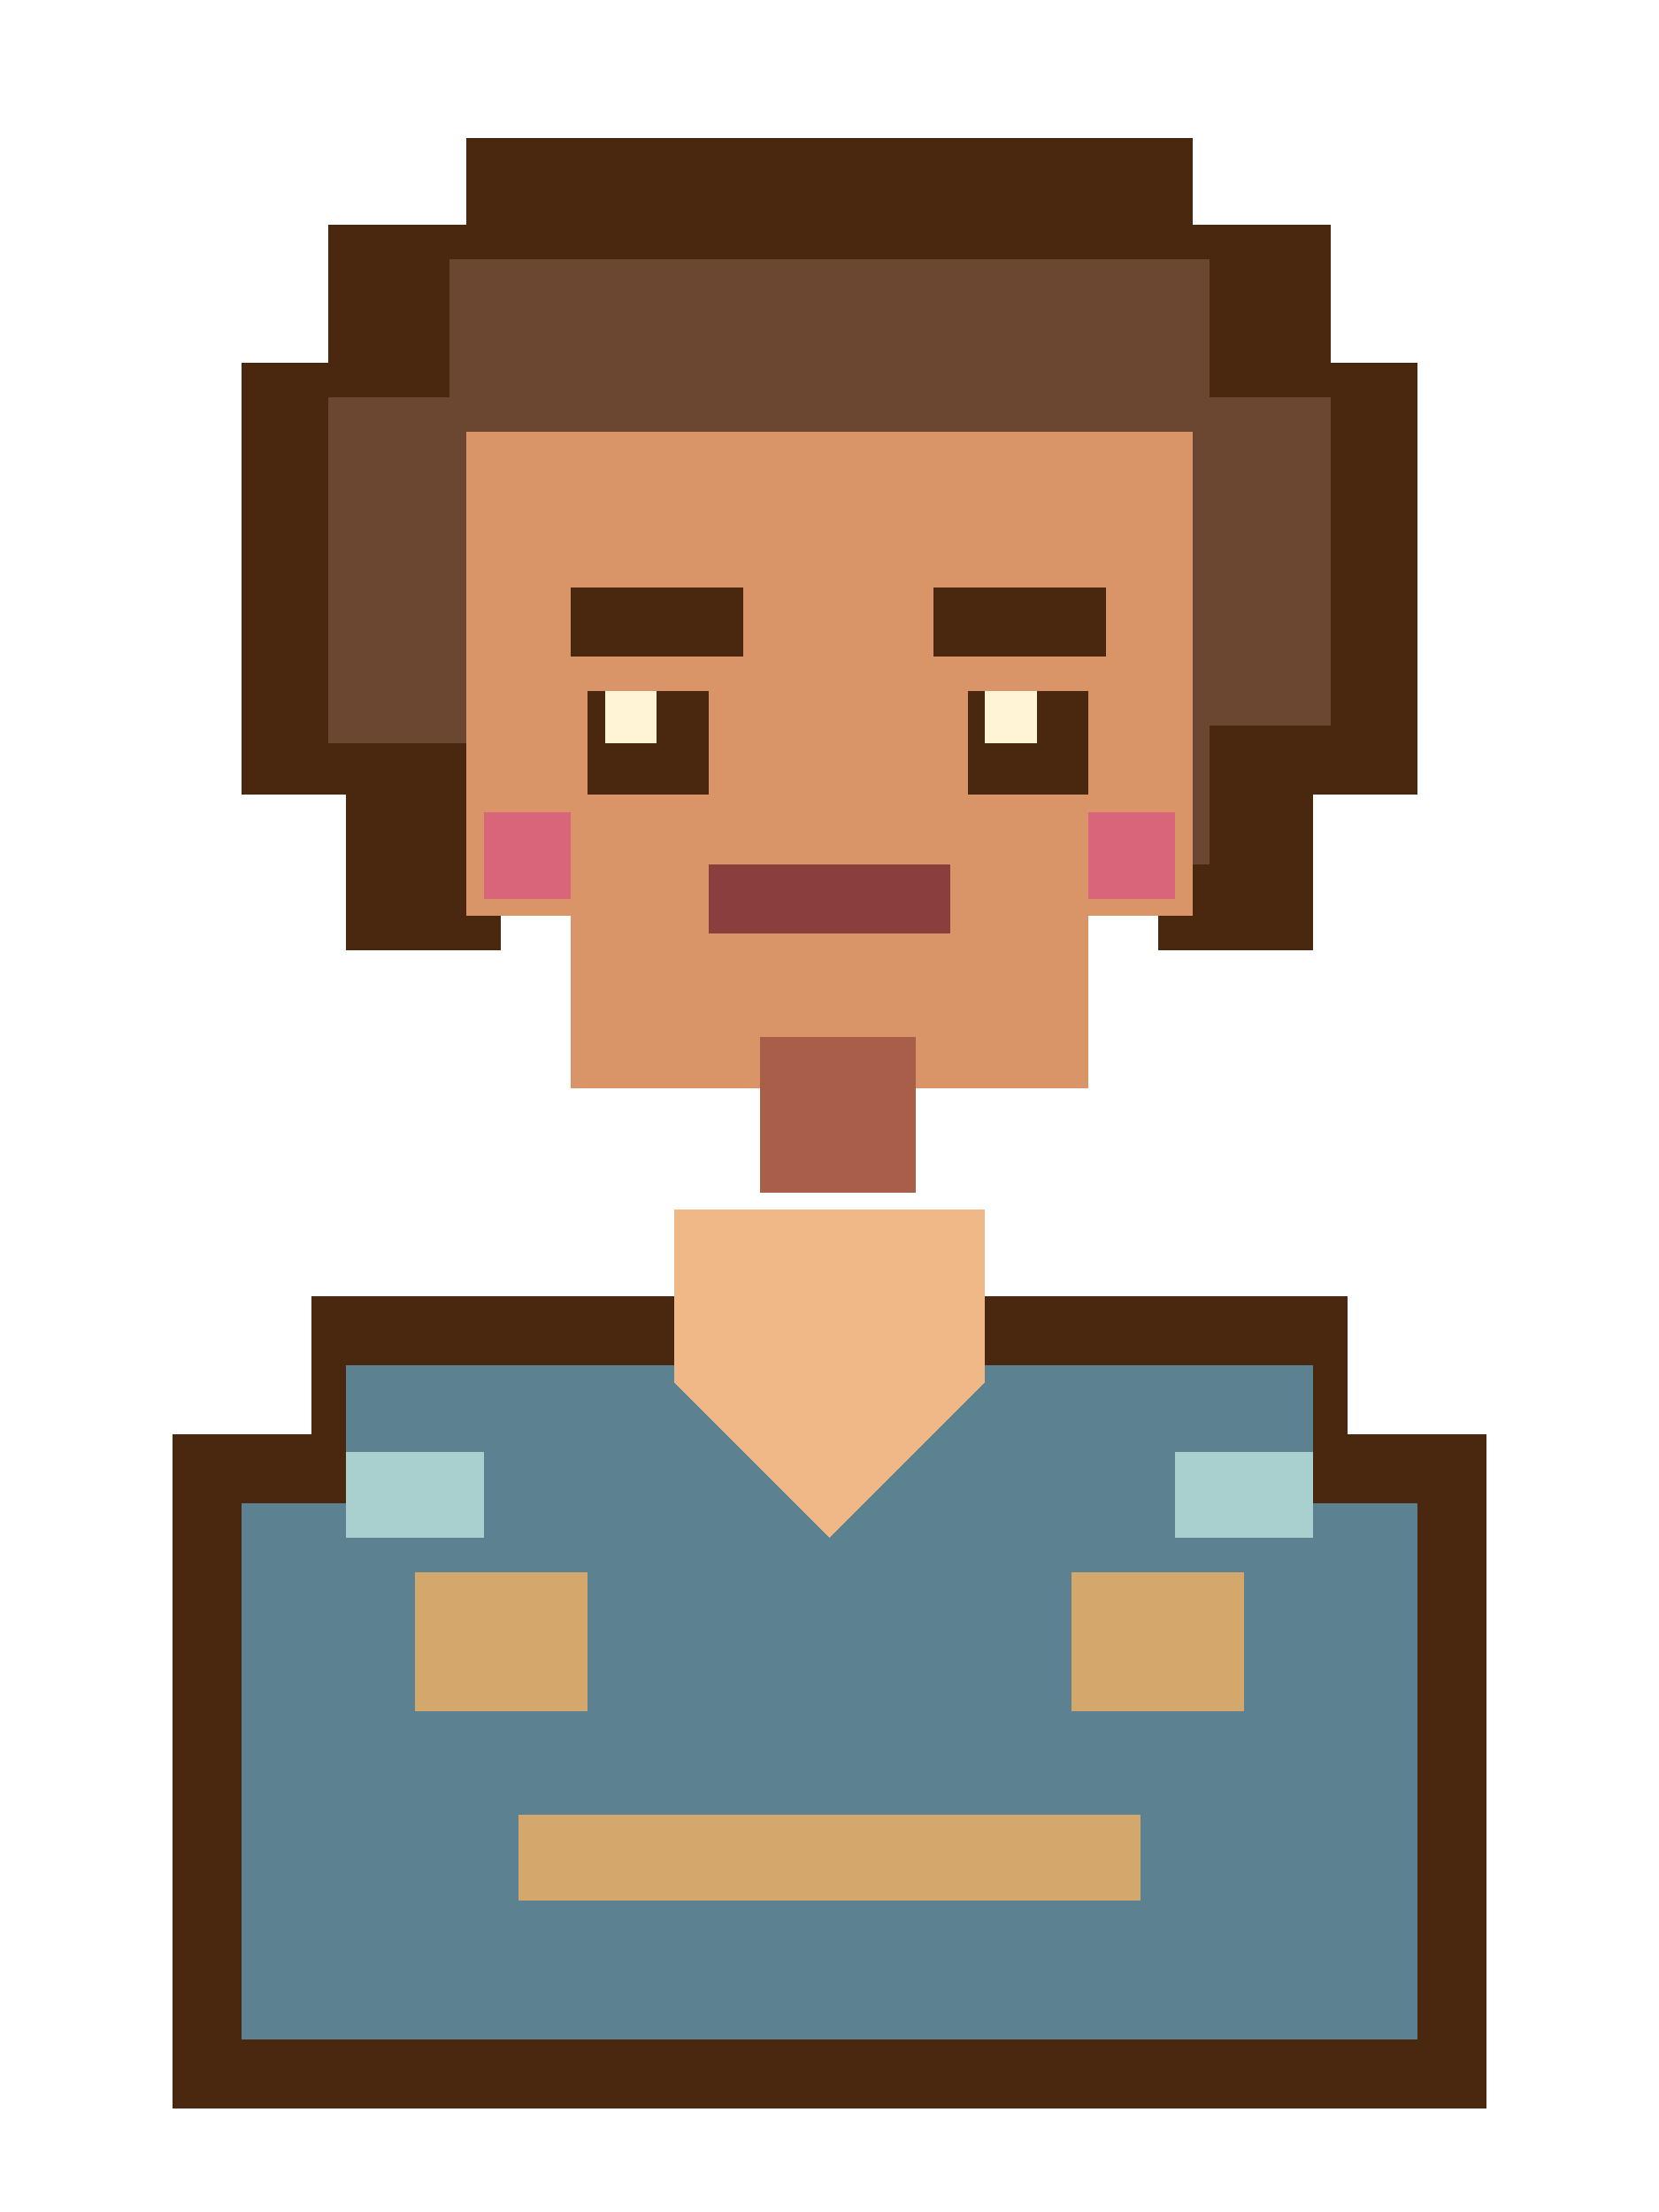
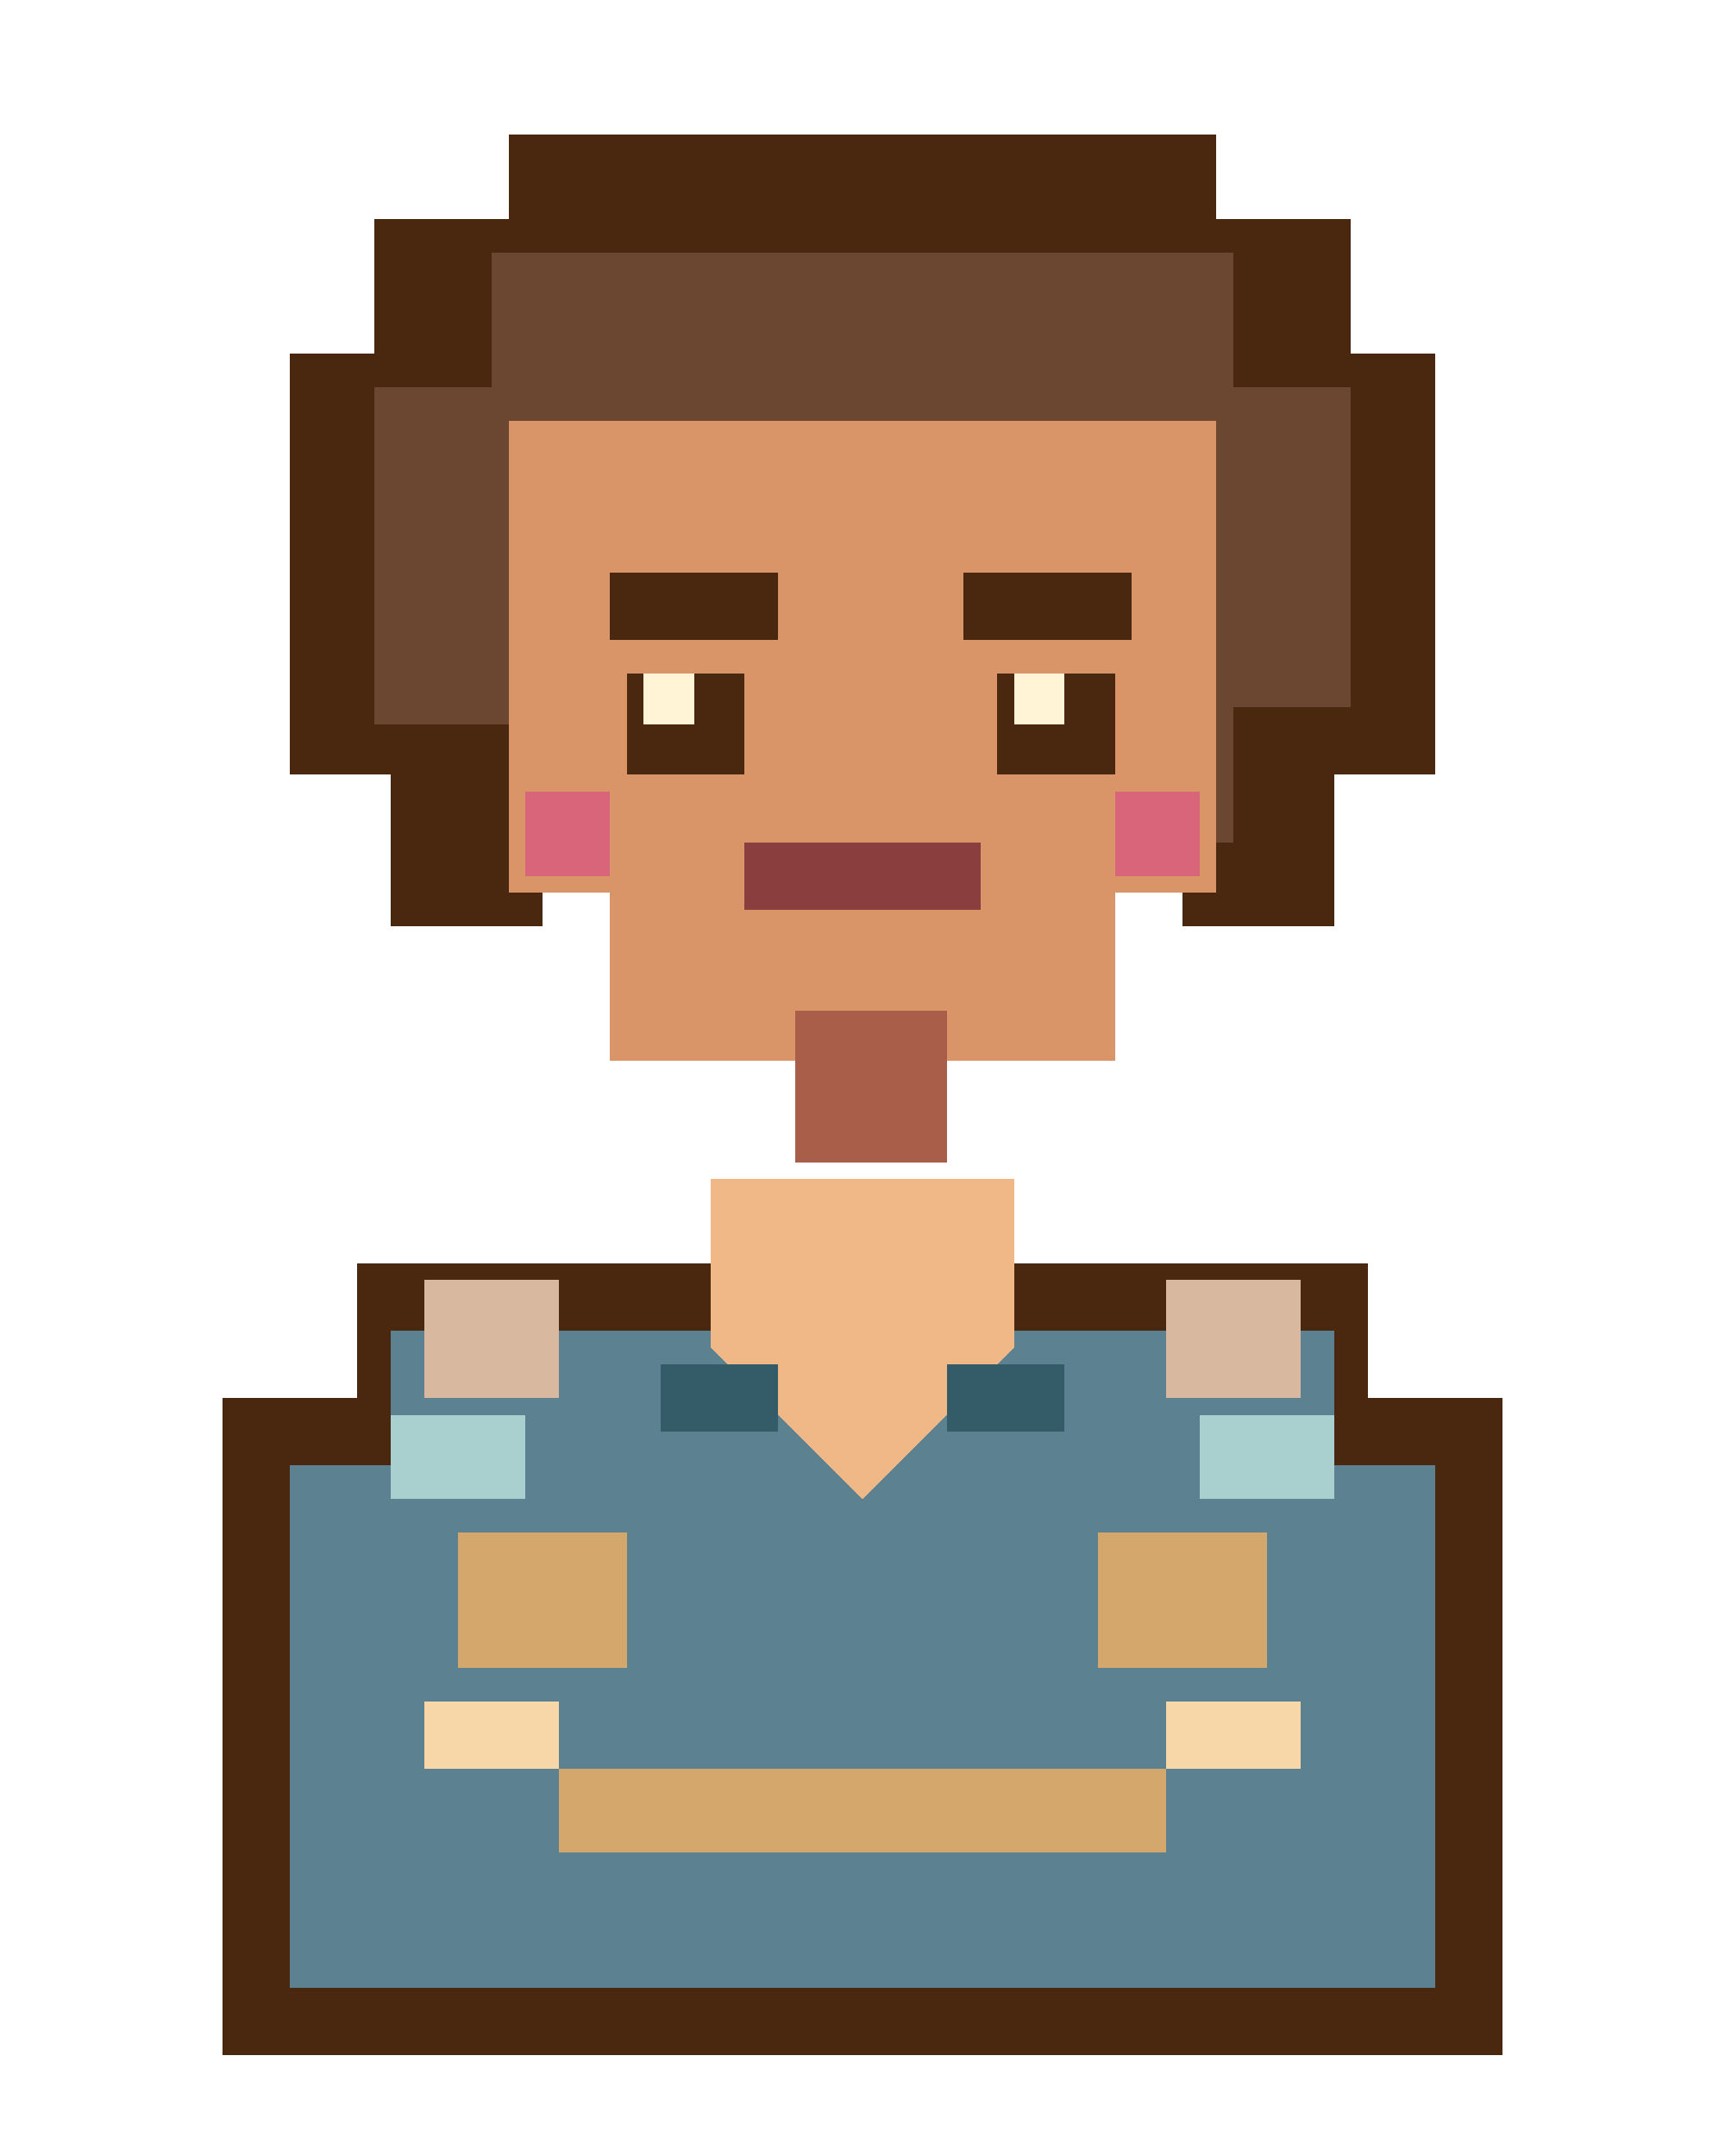
- <svg xmlns="http://www.w3.org/2000/svg" width="96" height="128" viewBox="0 0 96 128" shape-rendering="crispEdges">
+ <svg xmlns="http://www.w3.org/2000/svg" width="128" height="160" viewBox="0 0 96 128" shape-rendering="crispEdges">
  <path fill="#4a2810" d="M27 8h42v5h8v8h5v25h-6v9h-9v-7H29v7h-9v-9h-6V21h5v-8h8z" />
  <path fill="#6b4631" d="M26 15h44v8h7v19h-7v8H27v-7h-8V23h7z" />
  <path fill="#d99467" d="M27 25h42v28h-6v10H33V53h-6z" />
  <path fill="#4a2810" d="M33 34h10v4H33zM54 38h10v-4h-10zM34 40h7v6h-7zM56 40h7v6h-7z" />
  <path fill="#fff5d6" d="M35 40h3v3h-3zM57 40h3v3h-3z" />
  <path fill="#d9657b" d="M28 47h5v5h-5zM63 47h5v5h-5z" />
  <path fill="#8b3e3e" d="M41 50h14v4H41z" />
  <path fill="#a85e48" d="M44 60h9v9h-9z" />
  <path fill="#4a2810" d="M18 75h60v8h8v39H10V83h8z" />
  <path fill="#5c8190" d="M20 79h56v8h6v31H14V87h6z" />
  <path fill="#f0b887" d="M39 70h18v10l-9 9-9-9z" />
  <path fill="#d4a86c" d="M24 91h10v8H24zM62 91h10v8H62zM30 105h36v5H30z" />
  <path fill="#a9d0ce" d="M20 84h8v5h-8zM68 84h8v5h-8z" />
+   <path fill="#d9b8a0" d="M22 76h8v7h-8zM66 76h8v7h-8z" />
+   <path fill="#f7d7a8" d="M22 101h8v4h-8zM66 101h8v4h-8z" />
+   <path fill="#345b68" d="M36 81h7v4h-7zM53 81h7v4h-7z" />
</svg>
